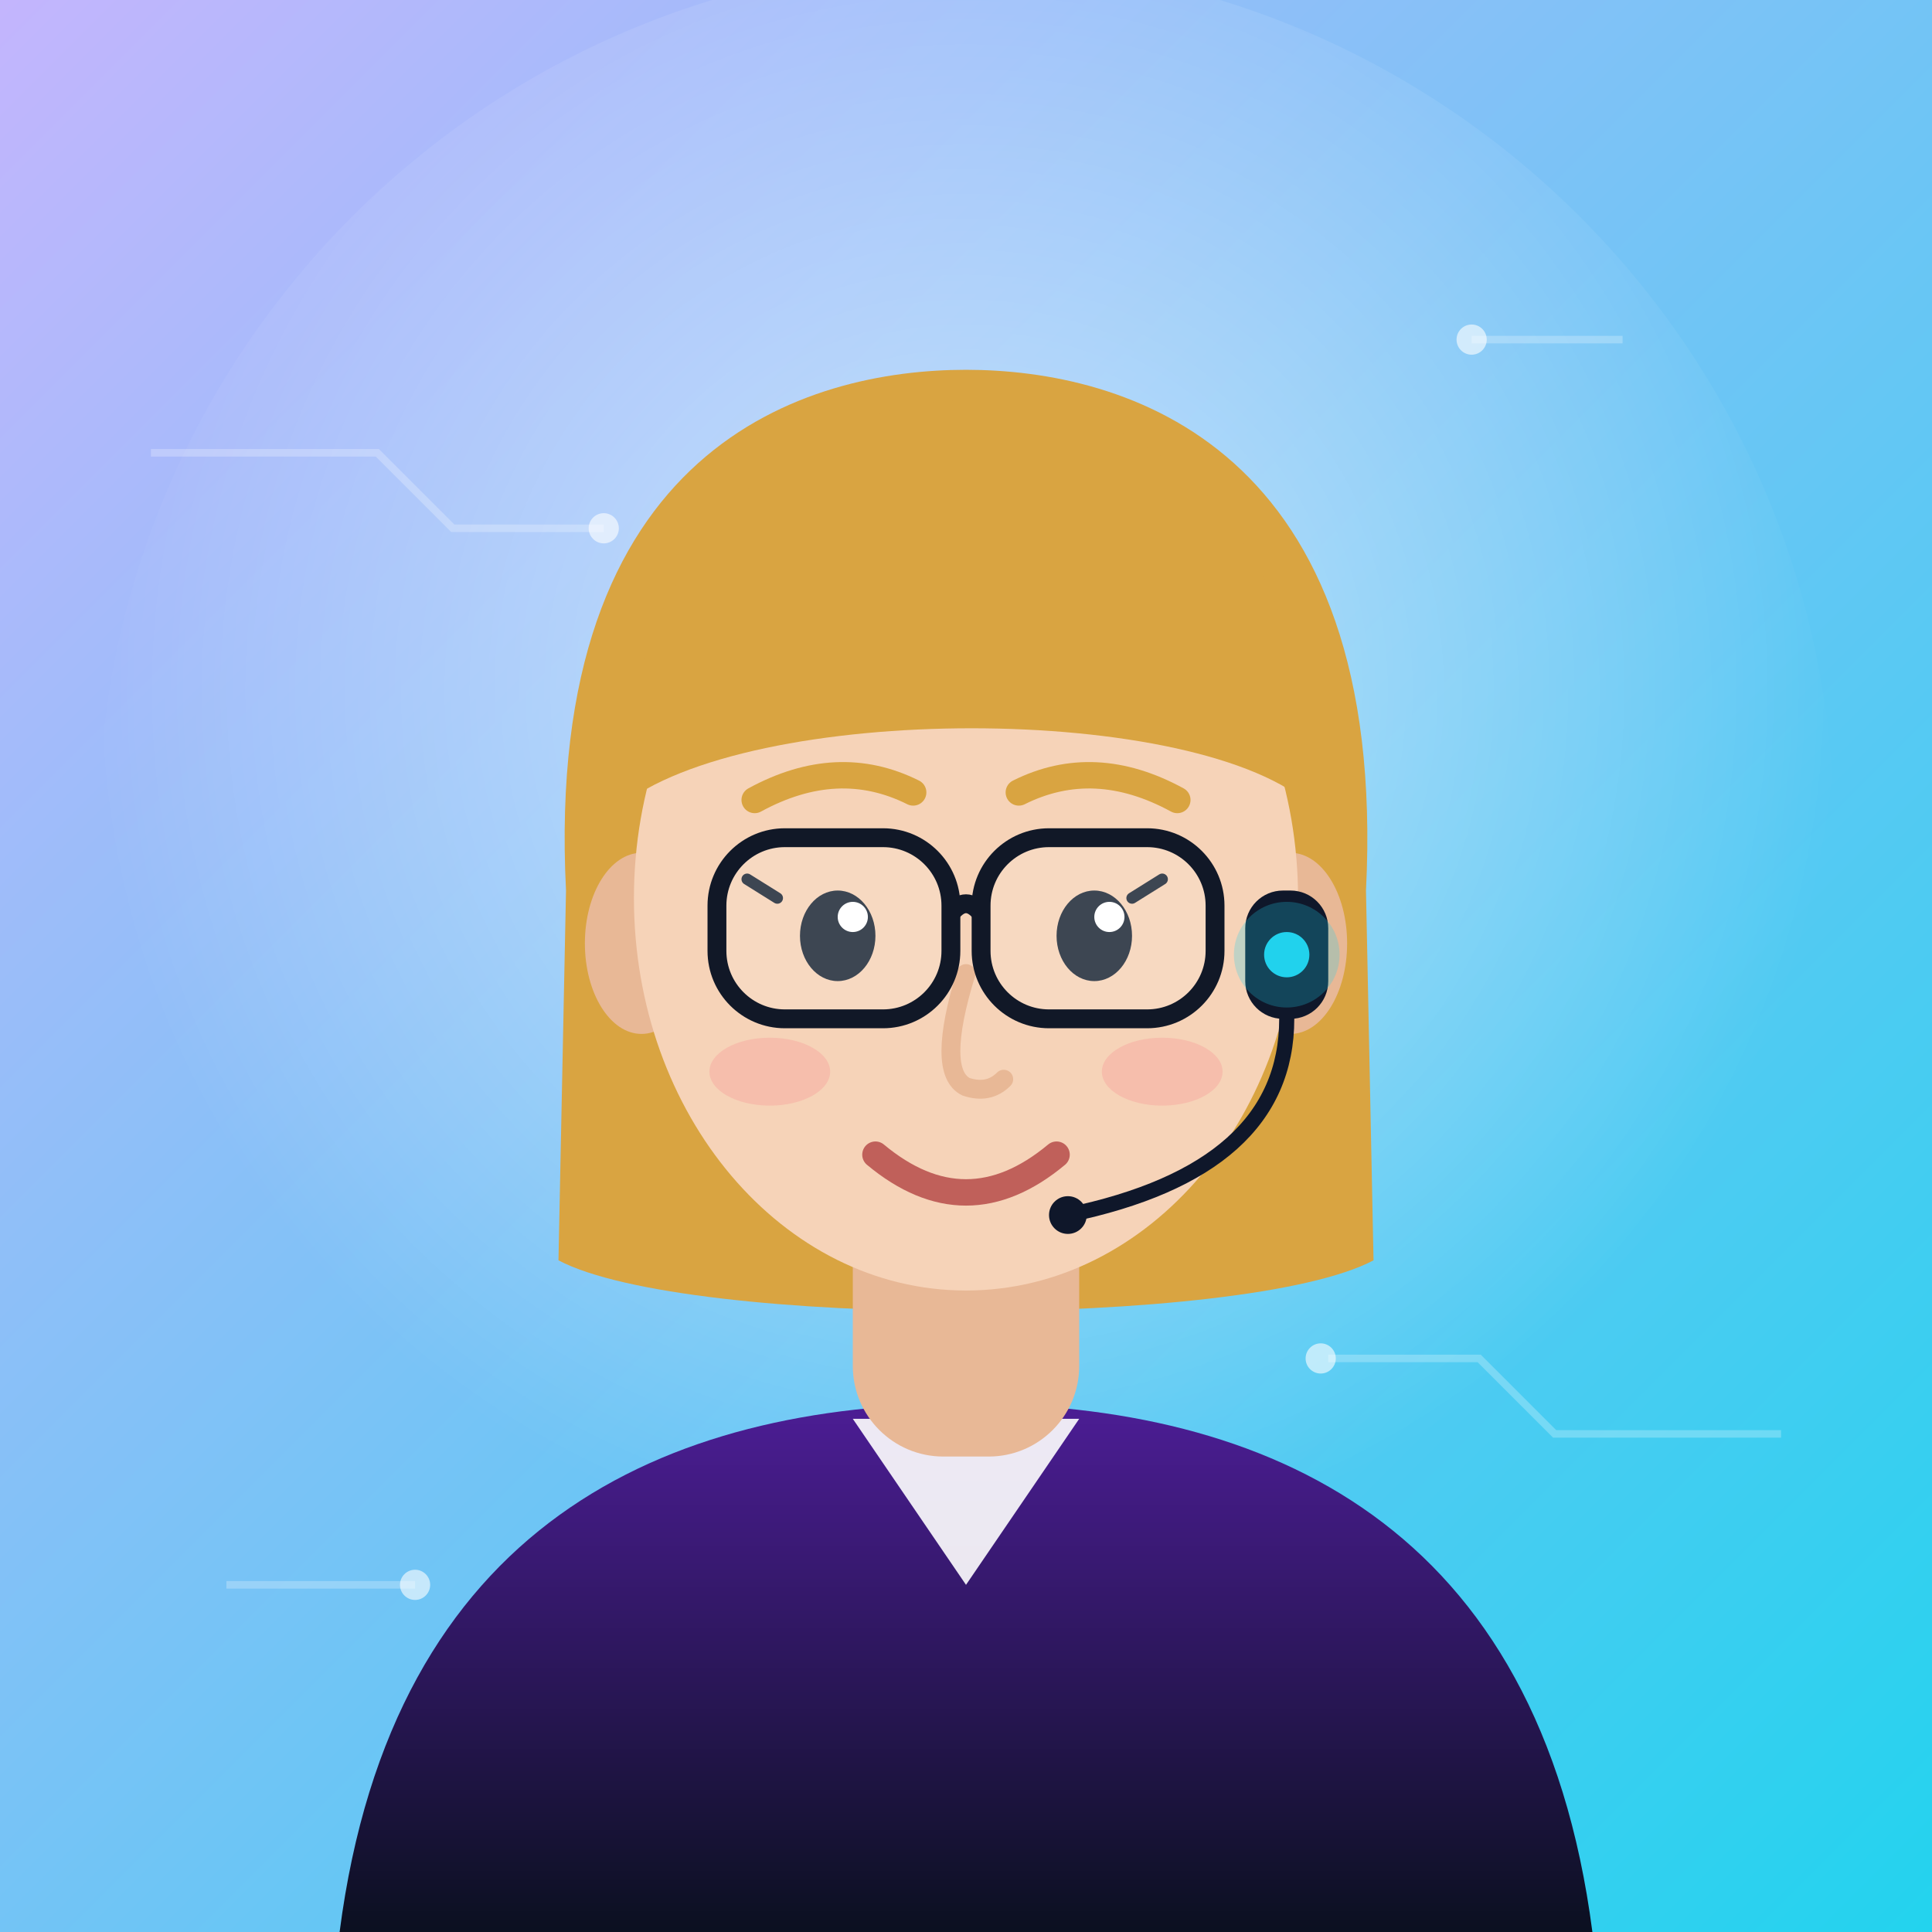
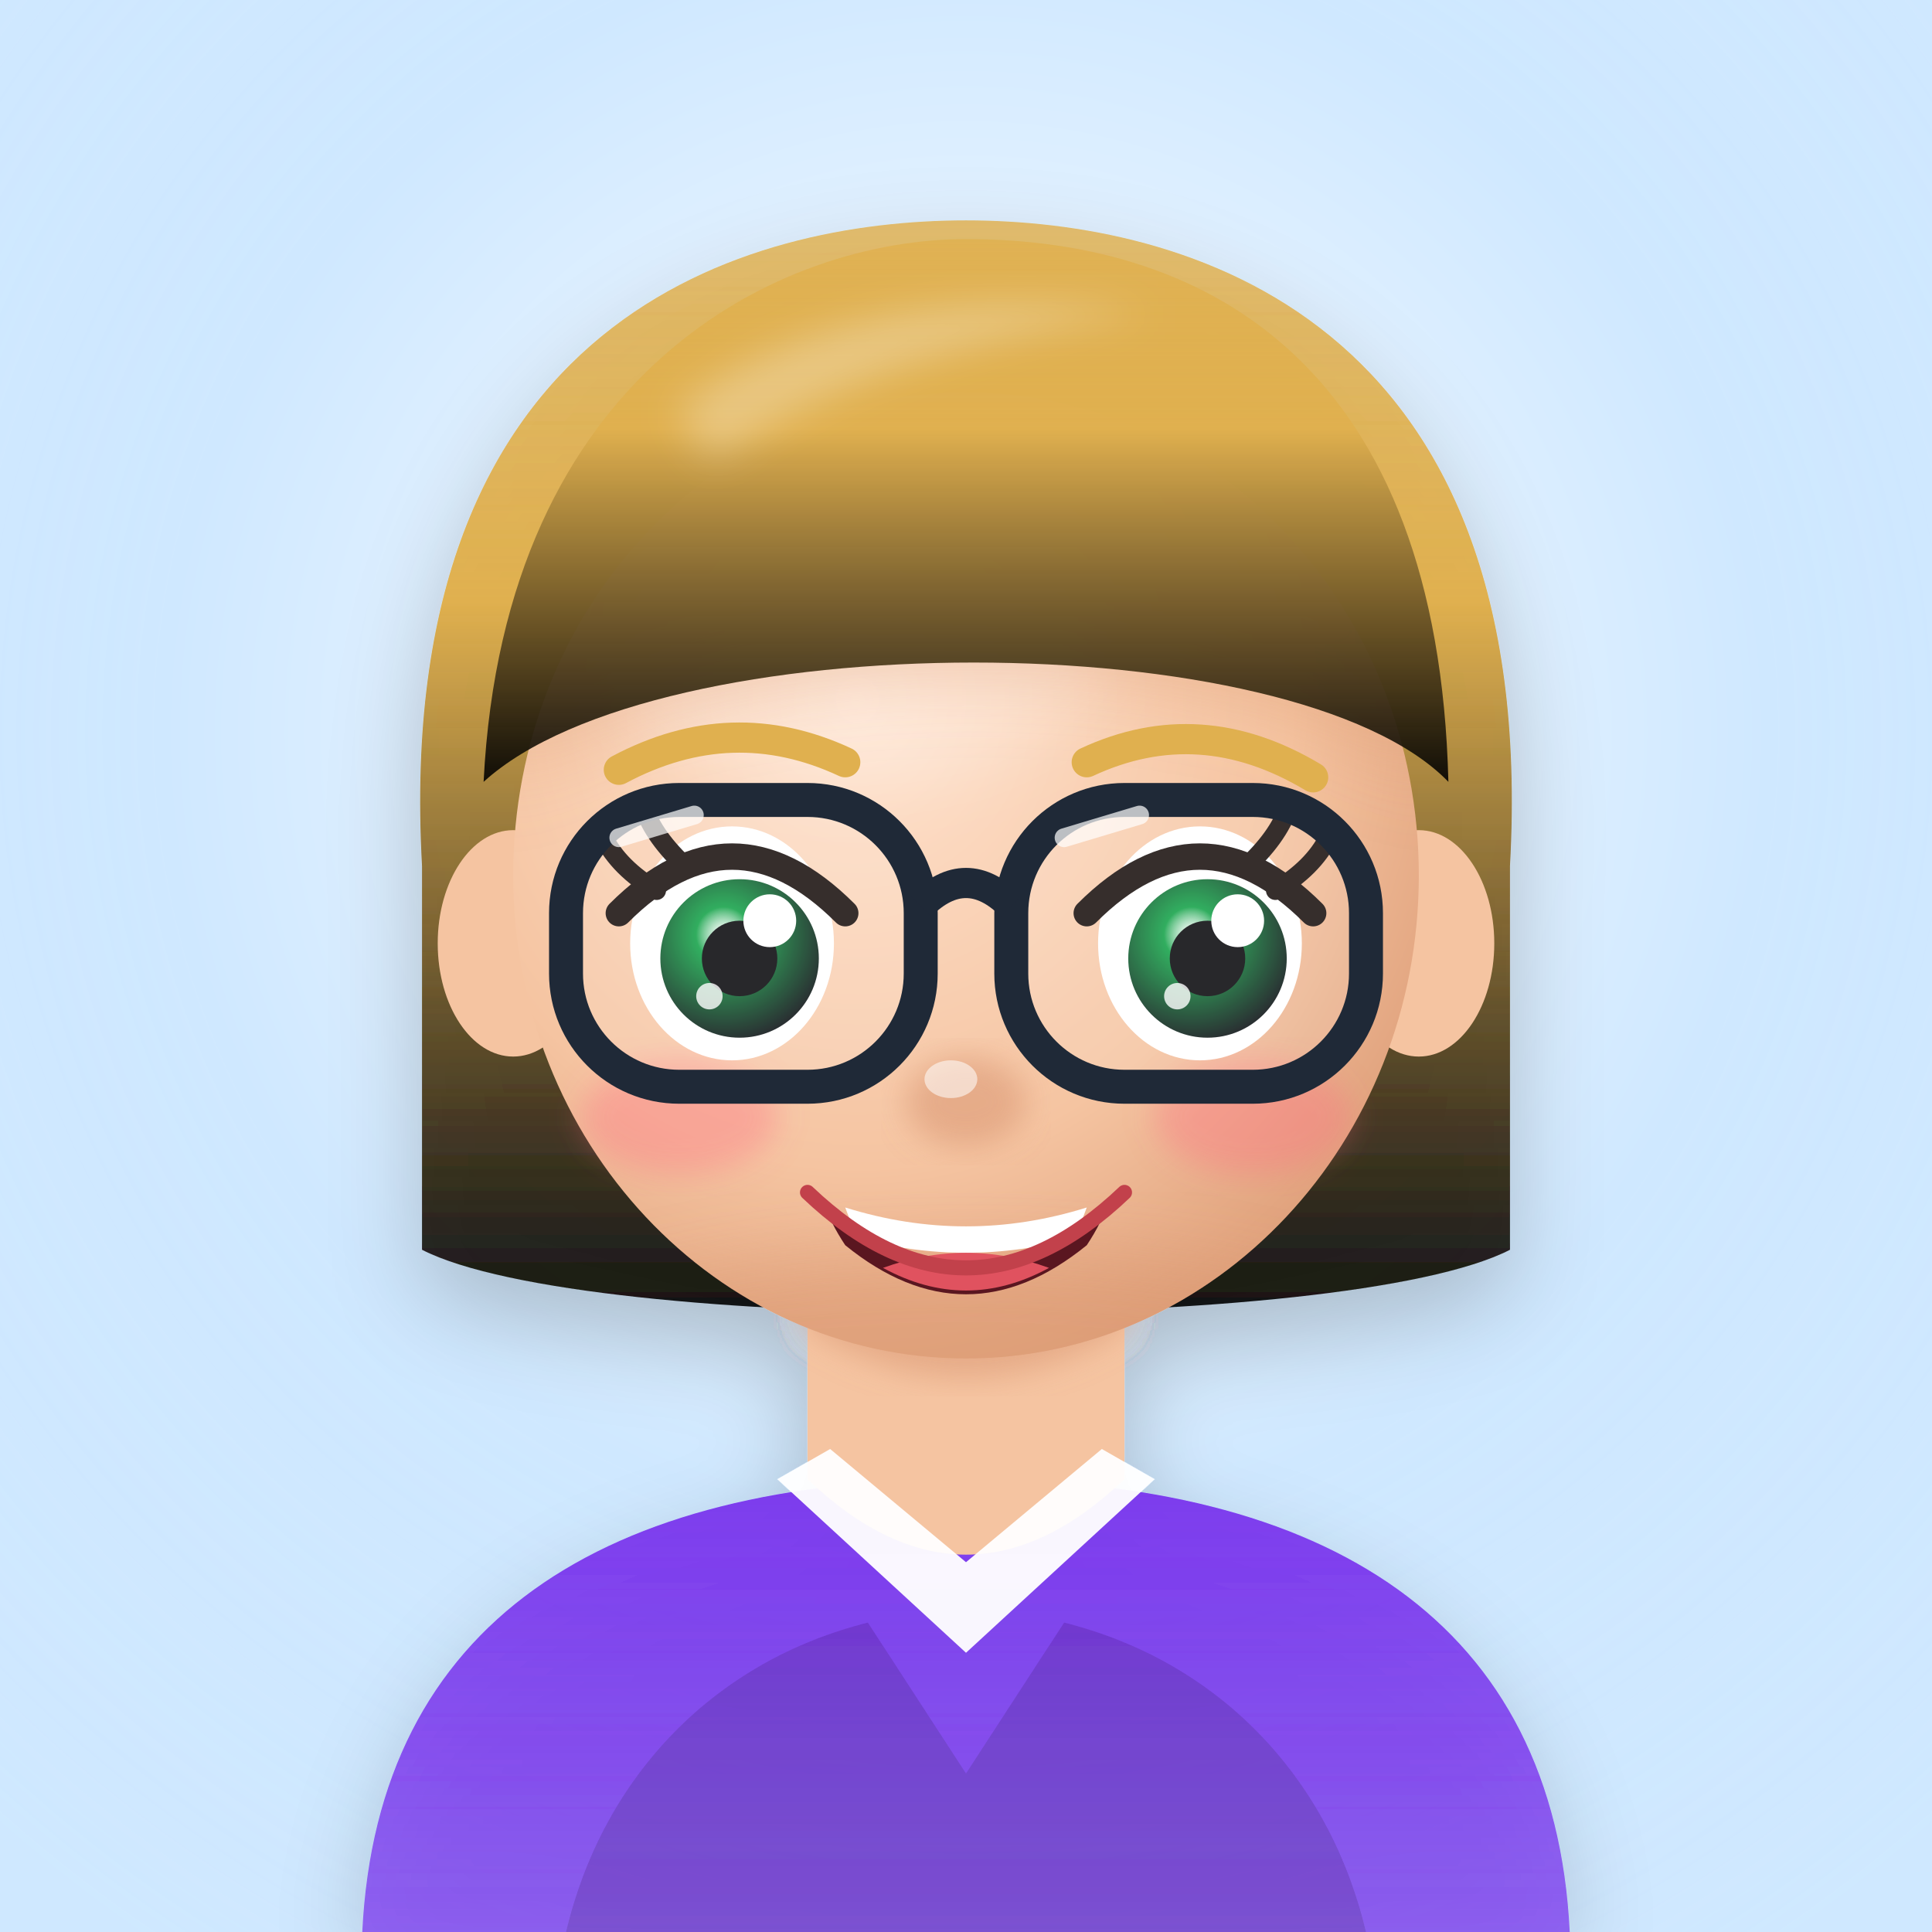
<svg xmlns="http://www.w3.org/2000/svg" viewBox="0 0 512 512" width="512" height="512">
  <defs>
-     <linearGradient id="fond" x1="0" y1="0" x2="1" y2="1">
-       <stop offset="0" stop-color="#c4b5fd" />
-       <stop offset="1" stop-color="#22d3ee" />
+     <radialGradient id="fond" cx=".5" cy=".38" r=".75">
+       <stop offset="0" stop-color="#ffffff" />
+       <stop offset=".55" stop-color="#cfe8ff" />
+       <stop offset="1" stop-color="#cfe8ff" stop-opacity=".85" />
+     </radialGradient>
+     <radialGradient id="peau" cx=".38" cy=".32" r=".8">
+       <stop offset="0" stop-color="#ffe3cf" />
+       <stop offset=".6" stop-color="#f5c4a1" />
+       <stop offset="1" stop-color="#d99670" />
+     </radialGradient>
+     <radialGradient id="iris" cx=".4" cy=".35" r=".7">
+       <stop offset="0" stop-color="#ffffff" stop-opacity=".5" />
+       <stop offset=".25" stop-color="#16a34a" />
+       <stop offset="1" stop-color="#0d0d14" />
+     </radialGradient>
+     <linearGradient id="cheveux" x1="0" y1="0" x2="0" y2="1">
+       <stop offset="0" stop-color="#e0b04f" stop-opacity=".82" />
+       <stop offset=".35" stop-color="#e0b04f" />
+       <stop offset="1" stop-color="#000000" stop-opacity=".9" />
    </linearGradient>
-     <radialGradient id="halo" cx=".5" cy=".42" r=".5">
-       <stop offset="0" stop-color="#ffffff" stop-opacity=".55" />
-       <stop offset="1" stop-color="#ffffff" stop-opacity="0" />
-     </radialGradient>
-     <linearGradient id="habit" x1="0" y1="0" x2="0" y2="1">
-       <stop offset="0" stop-color="#4c1d95" />
-       <stop offset="1" stop-color="#0b1020" />
+     <linearGradient id="haut" x1="0" y1="0" x2="0" y2="1">
+       <stop offset="0" stop-color="#7c3aed" />
+       <stop offset="1" stop-color="#7c3aed" stop-opacity=".75" />
    </linearGradient>
+     <filter id="flou" x="-20%" y="-20%" width="140%" height="140%">
+       <feGaussianBlur stdDeviation="9" />
+     </filter>
+     <filter id="flou2" x="-20%" y="-20%" width="140%" height="140%">
+       <feGaussianBlur stdDeviation="4" />
+     </filter>
+     <filter id="portee" x="-30%" y="-30%" width="160%" height="160%">
+       <feDropShadow dx="0" dy="10" stdDeviation="12" flood-color="#000000" flood-opacity=".22" />
+     </filter>
+     <clipPath id="tete">
+       <ellipse cx="256" cy="232" rx="120" ry="128" />
+     </clipPath>
  </defs>
+   <rect width="512" height="512" fill="#cfe8ff" />
  <rect width="512" height="512" fill="url(#fond)" />
-   <circle cx="256" cy="220" r="230" fill="url(#halo)" />
-   <g stroke="#ffffff" stroke-opacity=".25" stroke-width="2" fill="none">
-     <path d="M40 120h60l20 20h40M472 380h-60l-20-20h-40M60 420h50M430 90h-40" />
+   <g filter="url(#portee)">
+     <g fill="url(#cheveux)" transform="translate(256 232) scale(1.36 1.24) translate(-256 -238)">
+       <path d="M150 236C144 118 214 98 256 98C298 98 368 118 362 236L362 318C330 336 182 336 150 318Z" />
+     </g>
+     <path fill="url(#haut)" d="M96 512C100 430 160 392 256 392C352 392 412 430 416 512Z" />
+     <path fill="#000000" fill-opacity=".12" d="M150 512C160 470 190 440 230 430L256 470L282 430C322 440 352 470 362 512Z" />
+     <path fill="#f5c4a1" d="M214 340h84v52q-42 40-84 0Z" />
+     <path fill="#d99670" fill-opacity=".55" d="M214 352q42 26 84 0v-12h-84Z" filter="url(#flou2)" />
+     <path fill="#ffffff" fill-opacity=".95" d="M206 392l50 46l50-46l-14-8l-36 30l-36-30Z" />
+     <ellipse cx="136" cy="250" rx="20" ry="30" fill="#f5c4a1" />
+     <ellipse cx="376" cy="250" rx="20" ry="30" fill="#f5c4a1" />
+     <ellipse cx="256" cy="232" rx="120" ry="128" fill="url(#peau)" />
  </g>
-   <g fill="#ffffff" fill-opacity=".6">
-     <circle cx="160" cy="140" r="4" />
-     <circle cx="350" cy="360" r="4" />
-     <circle cx="110" cy="420" r="4" />
-     <circle cx="390" cy="90" r="4" />
+   <g clip-path="url(#tete)">
+     <ellipse cx="256" cy="372" rx="130" ry="40" fill="#d99670" fill-opacity=".45" filter="url(#flou)" />
+     <ellipse cx="224" cy="168" rx="70" ry="40" fill="#ffffff" fill-opacity=".28" filter="url(#flou)" />
+     <g fill="#d99670" fill-opacity=".45" filter="url(#flou)" transform="translate(256 232) scale(1.36 1.24) translate(-256 -238)">
+       <path d="M162 218C166 130 220 102 256 102C304 102 348 130 350 218C320 184 196 184 162 218Z" />
+     </g>
  </g>
-   <path fill="#d9a441" d="M150 236C144 118 214 98 256 98C298 98 368 118 362 236L364 334C330 352 182 352 148 334Z" />
-   <path fill="url(#habit)" d="M90 512C104 404 176 372 256 372C336 372 408 404 422 512Z" />
-   <path fill="#ffffff" fill-opacity=".9" d="M226 376L256 420L286 376Z" />
-   <rect x="226" y="300" width="60" height="86" rx="24" fill="#e8b896" />
-   <ellipse cx="170" cy="250" rx="15" ry="24" fill="#e8b896" />
-   <ellipse cx="342" cy="250" rx="15" ry="24" fill="#e8b896" />
-   <ellipse cx="256" cy="238" rx="88" ry="104" fill="#f6d3b8" />
-   <path fill="#d9a441" d="M164 214C168 134 220 106 256 106C302 106 346 134 348 214C318 186 198 186 164 214Z" />
-   <path d="M200 212q22-12 42-2M270 210q20-10 42 2" stroke="#d9a441" stroke-width="7" stroke-linecap="round" fill="none" />
-   <ellipse cx="222" cy="248" rx="10" ry="12" fill="#1f2937" />
-   <ellipse cx="290" cy="248" rx="10" ry="12" fill="#1f2937" />
-   <circle cx="226" cy="243" r="4" fill="#ffffff" />
-   <circle cx="294" cy="243" r="4" fill="#ffffff" />
-   <path d="M206 238l-8-5M300 238l8-5" stroke="#1f2937" stroke-width="3" stroke-linecap="round" />
-   <path d="M256 258q-8 26 0 30q6 2 10-2" stroke="#e8b896" stroke-width="5" stroke-linecap="round" fill="none" />
-   <ellipse cx="204" cy="284" rx="16" ry="9" fill="#f43f5e" fill-opacity=".14" />
-   <ellipse cx="308" cy="284" rx="16" ry="9" fill="#f43f5e" fill-opacity=".14" />
-   <path d="M232 306q24 20 48 0" stroke="#c0605a" stroke-width="7" stroke-linecap="round" fill="none" />
-   <g fill="#ffffff22" stroke="#111827" stroke-width="5">
-     <rect x="190" y="222" width="62" height="48" rx="18" />
-     <rect x="260" y="222" width="62" height="48" rx="18" />
+   <ellipse cx="180" cy="296" rx="26" ry="15" fill="#ff6b81" fill-opacity=".35" filter="url(#flou2)" />
+   <ellipse cx="332" cy="296" rx="26" ry="15" fill="#ff6b81" fill-opacity=".35" filter="url(#flou2)" />
+   <ellipse cx="194" cy="250" rx="27" ry="31" fill="#ffffff" />
+   <circle cx="196" cy="254" r="21" fill="url(#iris)" />
+   <circle cx="196" cy="254" r="10" fill="#0b0b0f" />
+   <circle cx="204" cy="244" r="7" fill="#ffffff" />
+   <circle cx="188" cy="264" r="3.5" fill="#ffffff" fill-opacity=".8" />
+   <path d="M164 242q30-30 60 0" stroke="#1b1210" stroke-width="7" fill="none" stroke-linecap="round" />
+   <ellipse cx="318" cy="250" rx="27" ry="31" fill="#ffffff" />
+   <circle cx="320" cy="254" r="21" fill="url(#iris)" />
+   <circle cx="320" cy="254" r="10" fill="#0b0b0f" />
+   <circle cx="328" cy="244" r="7" fill="#ffffff" />
+   <circle cx="312" cy="264" r="3.5" fill="#ffffff" fill-opacity=".8" />
+   <path d="M288 242q30-30 60 0" stroke="#1b1210" stroke-width="7" fill="none" stroke-linecap="round" />
+   <path d="M174 236q-10-6-14-14M180 228q-8-8-10-16M338 236q10-6 14-14M332 228q8-8 10-16" stroke="#1b1210" stroke-width="5" stroke-linecap="round" fill="none" />
+   <path d="M164 204q30-16 60-2M288 202q30-14 60 4" stroke="#e0b04f" stroke-width="8" stroke-linecap="round" fill="none" />
+   <ellipse cx="256" cy="292" rx="16" ry="12" fill="#d99670" fill-opacity=".55" filter="url(#flou2)" />
+   <ellipse cx="252" cy="286" rx="7" ry="5" fill="#ffffff" fill-opacity=".55" />
+   <path d="M218 318q38 34 76 0q-2 6-6 12q-32 26-64 0q-4-6-6-12Z" fill="#5a1620" />
+   <path d="M224 320q32 10 64 0l-3 8q-29 8-58 0Z" fill="#ffffff" />
+   <path d="M234 336q22 12 44 0q-22-8-44 0Z" fill="#e0525f" />
+   <path d="M214 316q42 40 84 0" stroke="#c2414b" stroke-width="4" fill="none" stroke-linecap="round" />
+   <g fill="url(#cheveux)" transform="translate(256 232) scale(1.36 1.24) translate(-256 -238)">
+     <path d="M162 218C166 130 220 102 256 102C304 102 348 130 350 218C320 184 196 184 162 218Z" />
  </g>
-   <path d="M252 242q4-5 8 0" stroke="#111827" stroke-width="5" fill="none" />
-   <g>
-     <rect x="330" y="236" width="22" height="34" rx="10" fill="#0f172a" />
-     <circle cx="341" cy="253" r="6" fill="#22d3ee" />
-     <circle cx="341" cy="253" r="14" fill="#22d3ee" fill-opacity=".25" />
-     <path d="M341 270q0 40-58 52" stroke="#0f172a" stroke-width="4" fill="none" stroke-linecap="round" />
-     <circle cx="283" cy="322" r="5" fill="#0f172a" />
+   <g fill="#ffffff" fill-opacity=".28" filter="url(#flou2)" transform="translate(256 232) scale(1.36 1.24) translate(-256 -238)">
+     <path d="M200 138C222 118 258 112 292 118C262 122 232 130 206 150Z" />
  </g>
+   <g fill="#ffffff" fill-opacity=".12" stroke="#1f2937" stroke-width="9" stroke-linejoin="round">
+     <rect x="150" y="212" width="94" height="76" rx="30" />
+     <rect x="268" y="212" width="94" height="76" rx="30" />
+   </g>
+   <path d="M244 240q12-12 24 0" stroke="#1f2937" stroke-width="8" fill="none" />
+   <path d="M164 222l20-6M282 222l20-6" stroke="#ffffff" stroke-opacity=".7" stroke-width="5" stroke-linecap="round" />
</svg>
